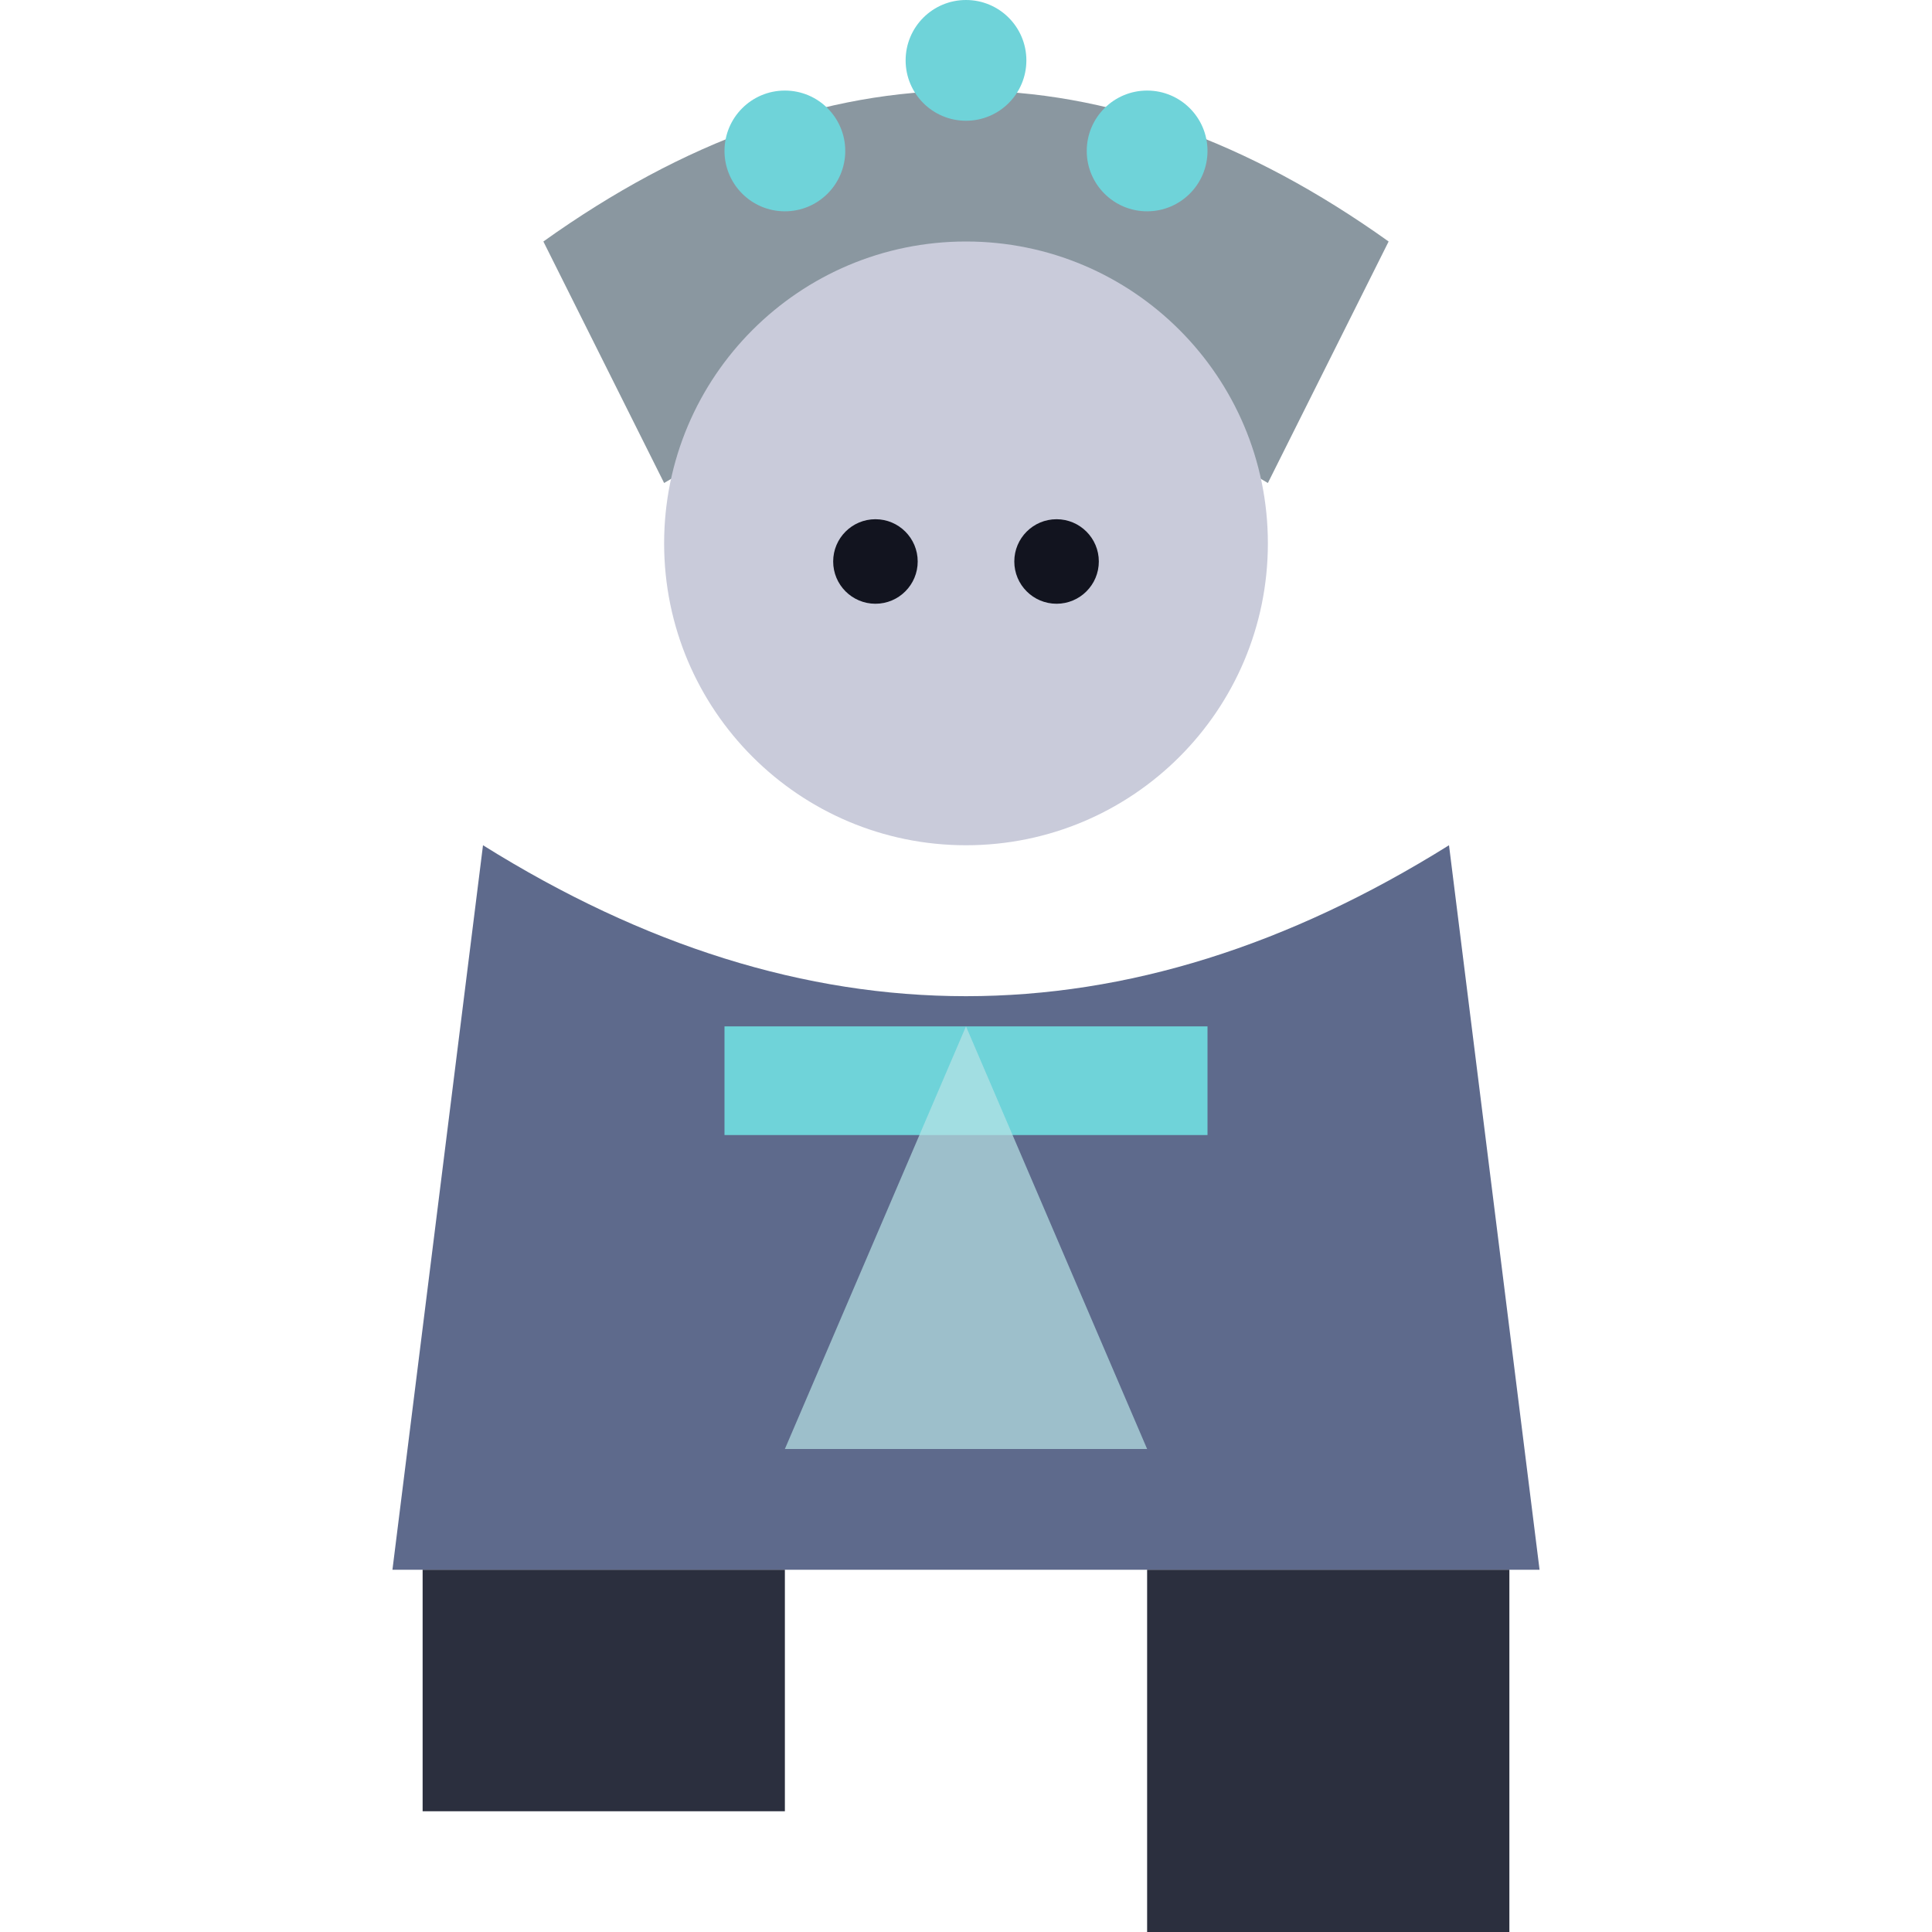
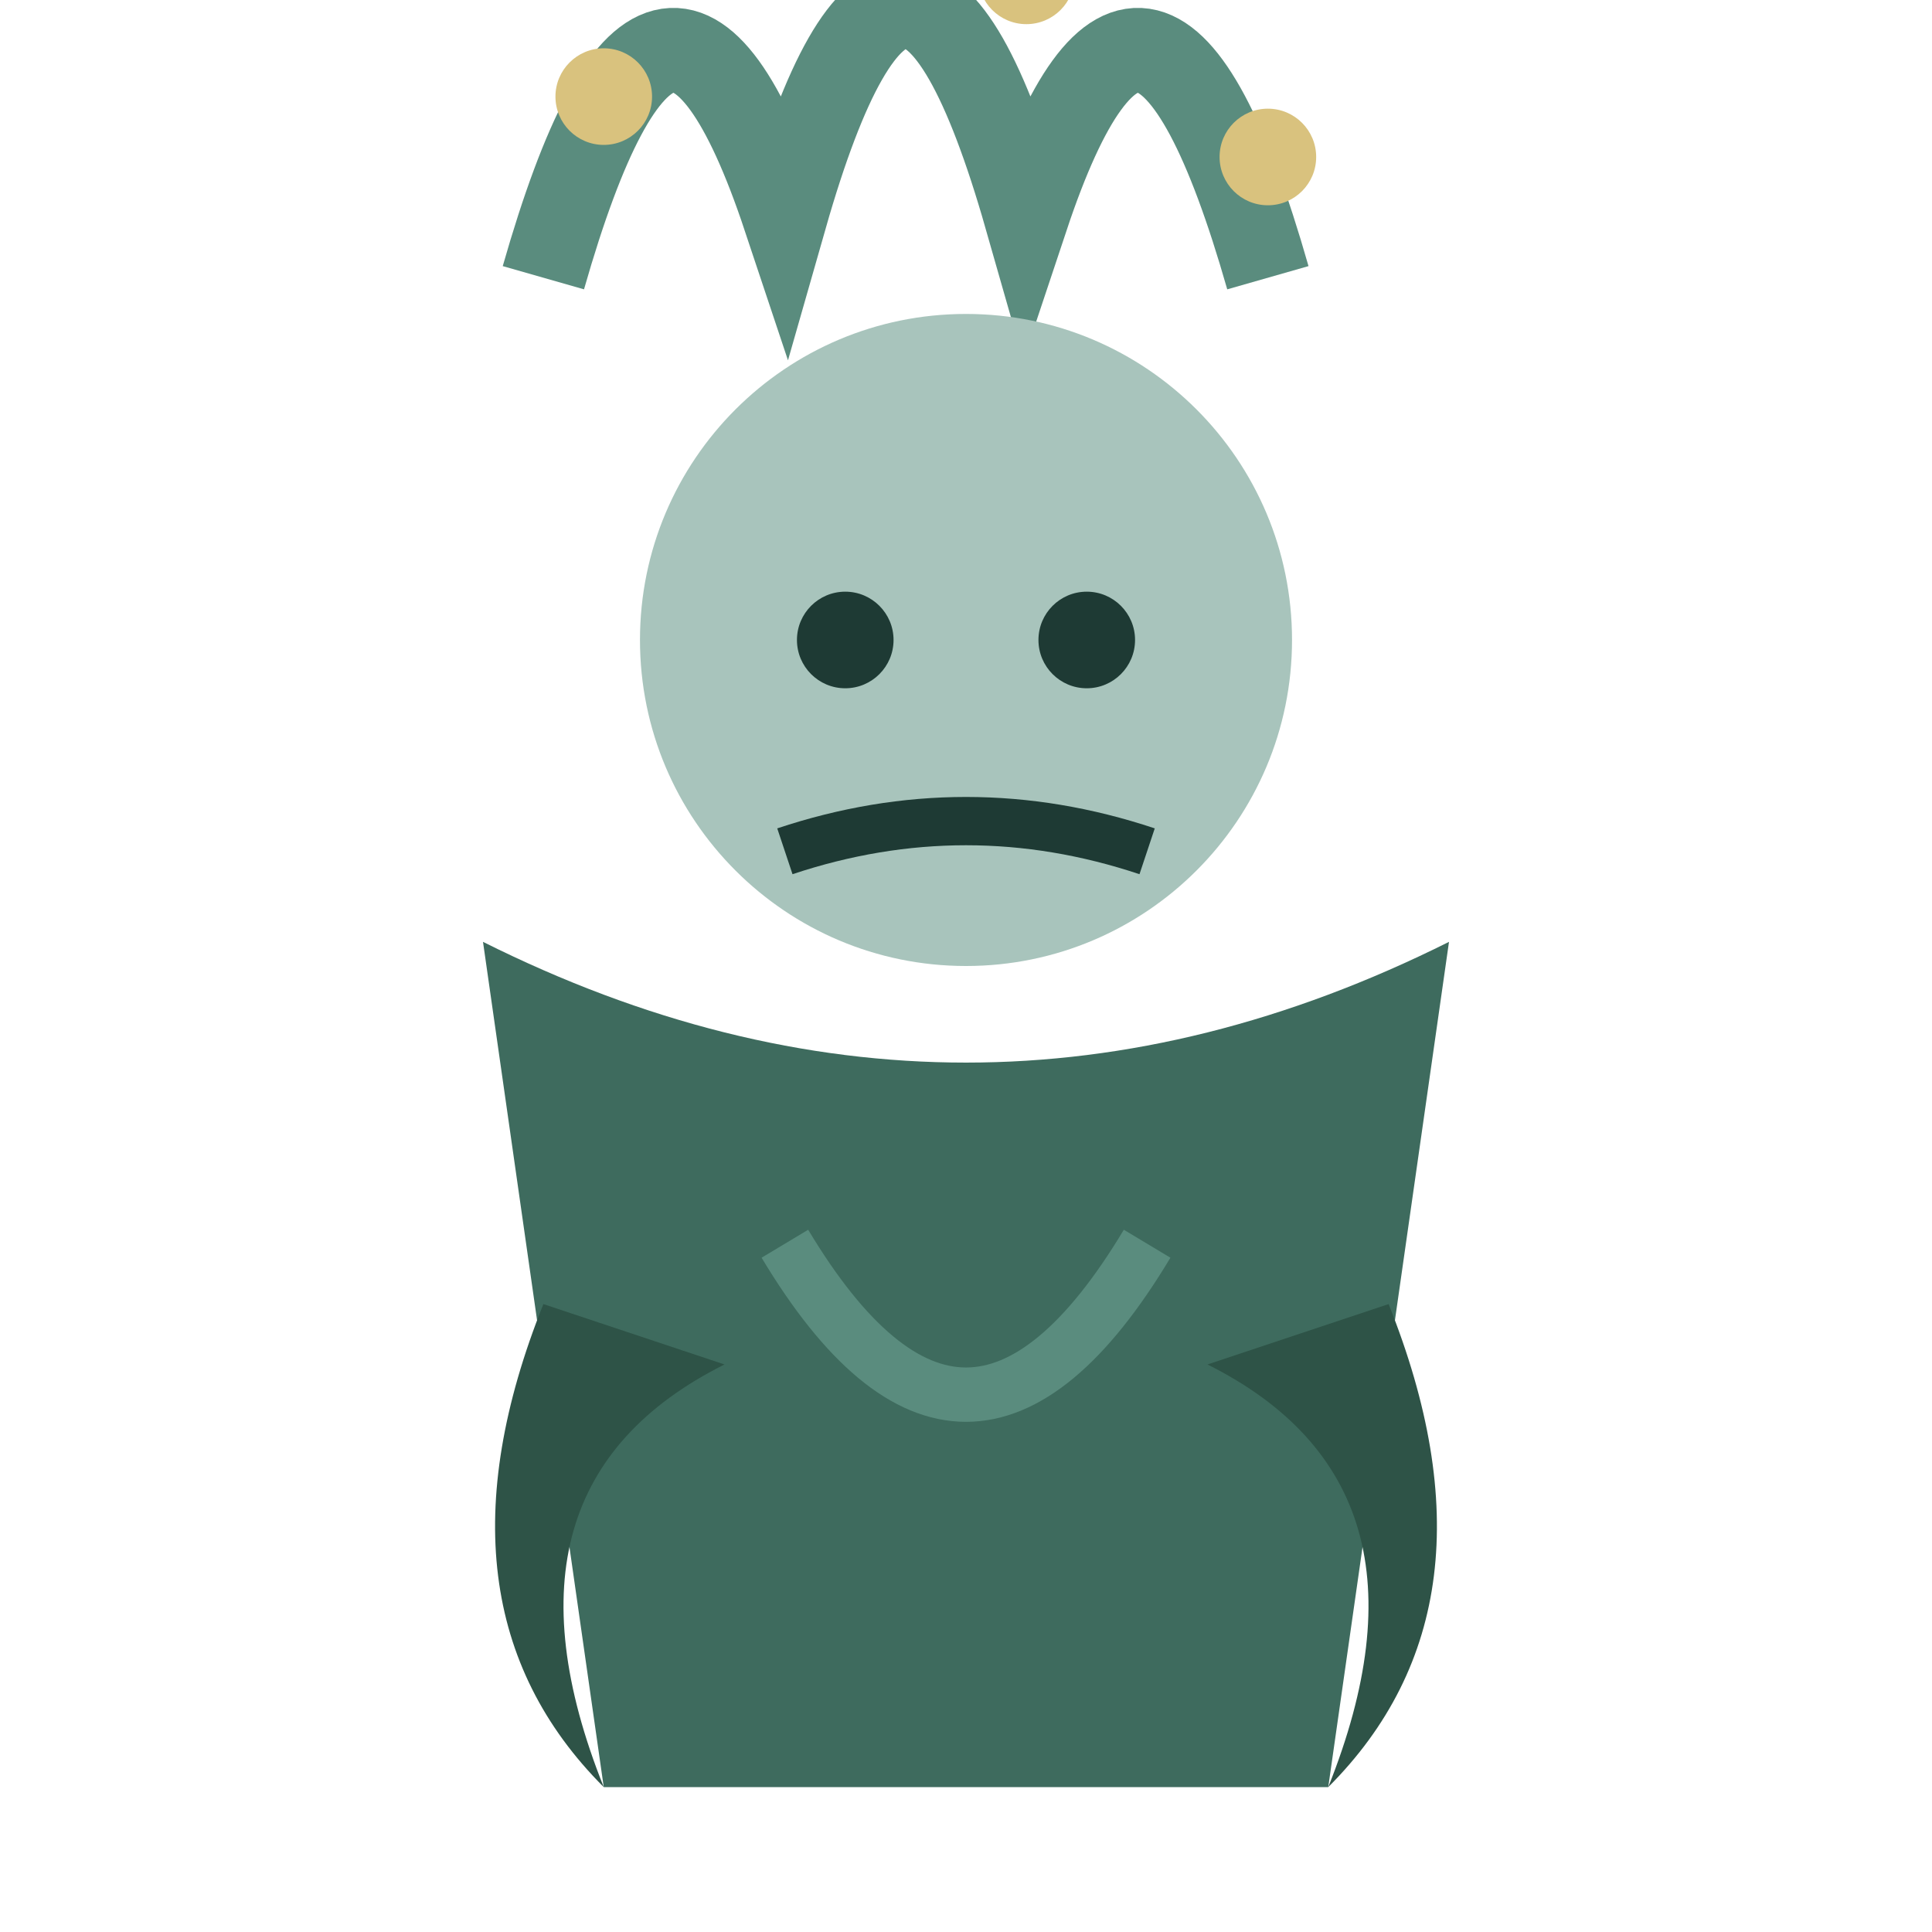
<svg xmlns="http://www.w3.org/2000/svg" viewBox="0 0 32 32">
-   <path d="M9,4 Q16,-1 23,4 L21,8 Q16,5 11,8 Z" fill="#8A97A0" />
-   <circle cx="13" cy="2.5" r="1" fill="#6FD3D9" />
-   <circle cx="16" cy="1" r="1" fill="#6FD3D9" />
-   <circle cx="19" cy="2.5" r="1" fill="#6FD3D9" />
-   <circle cx="16" cy="9" r="5" fill="#C9CBDA" />
-   <circle cx="14.5" cy="9.3" r="0.7" fill="#12141f" />
-   <circle cx="17.5" cy="9.3" r="0.7" fill="#12141f" />
-   <path d="M8,14 L6.5,26 L25.5,26 L24,14 Q16,19 8,14 Z" fill="#5E6A8C" />
-   <rect x="12" y="17" width="8" height="1.8" fill="#6FD3D9" />
-   <path d="M16,17 L13,24 L19,24 Z" fill="#B8E3E6" opacity="0.7" />
-   <rect x="19" y="26" width="6" height="6" fill="#2B2F3E" />
-   <rect x="7" y="26" width="6" height="4" fill="#2B2F3E" />
+   <g transform="translate(0,0.6)">
+     <path d="M9,4 Q11,-3 13,3 Q15,-4 17,3 Q19,-3 21,4" fill="none" stroke="#5A8C7E" stroke-width="1.4" />
+     <circle cx="10" cy="1" r="0.8" fill="#D9C27E" />
+     <circle cx="17" cy="-1" r="0.8" fill="#D9C27E" />
+     <circle cx="21" cy="2" r="0.8" fill="#D9C27E" />
+     <circle cx="16" cy="10" r="5.4" fill="#A8C4BC" />
+     <circle cx="14" cy="10" r="0.8" fill="#1E3A34" />
+     <circle cx="18" cy="10" r="0.8" fill="#1E3A34" />
+     <path d="M13,13.5 Q16,12.5 19,13.5" stroke="#1E3A34" stroke-width="0.8" fill="none" />
+     <path d="M8,15 Q16,19 24,15 L22,29 L10,29 Z" fill="#3E6B5E" />
+     <path d="M9,21 Q7,26 10,29 Q8,24 12,22 Z" fill="#2E5347" />
+     <path d="M23,21 Q25,26 22,29 Q24,24 20,22 Z" fill="#2E5347" />
+     <path d="M13,20 Q16,25 19,20" stroke="#5A8C7E" stroke-width="0.9" fill="none" />
+   </g>
</svg>
